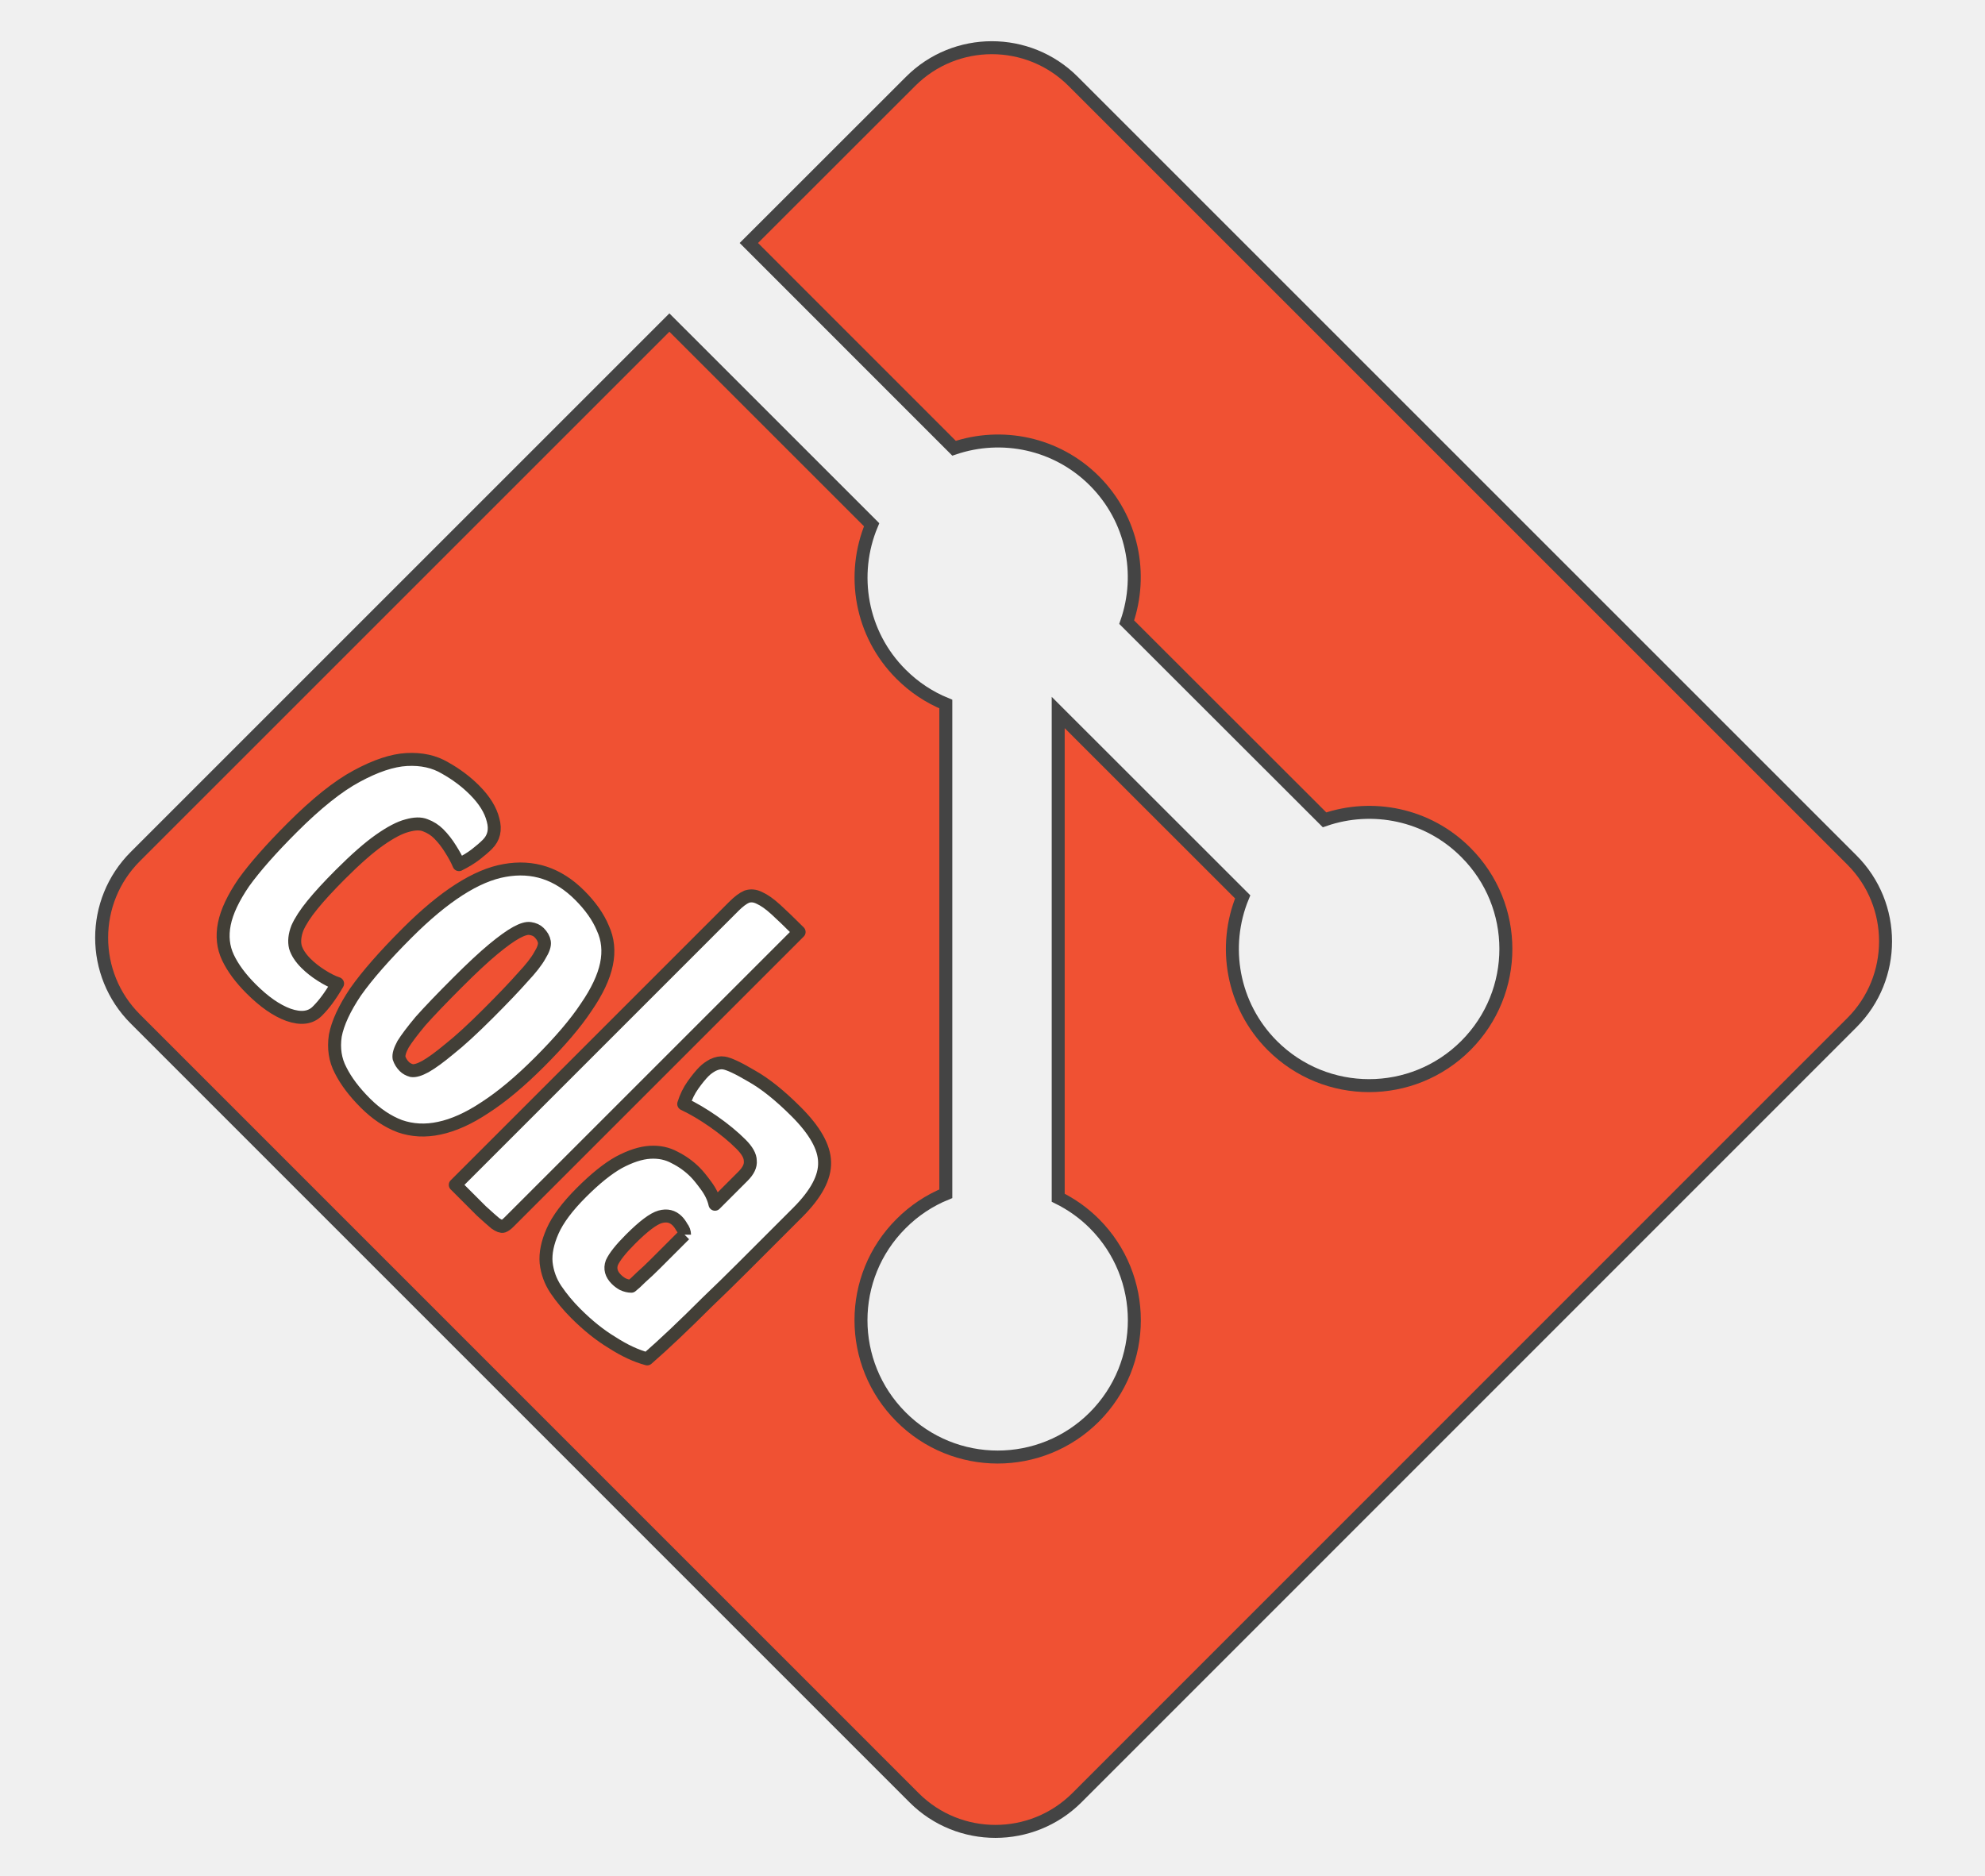
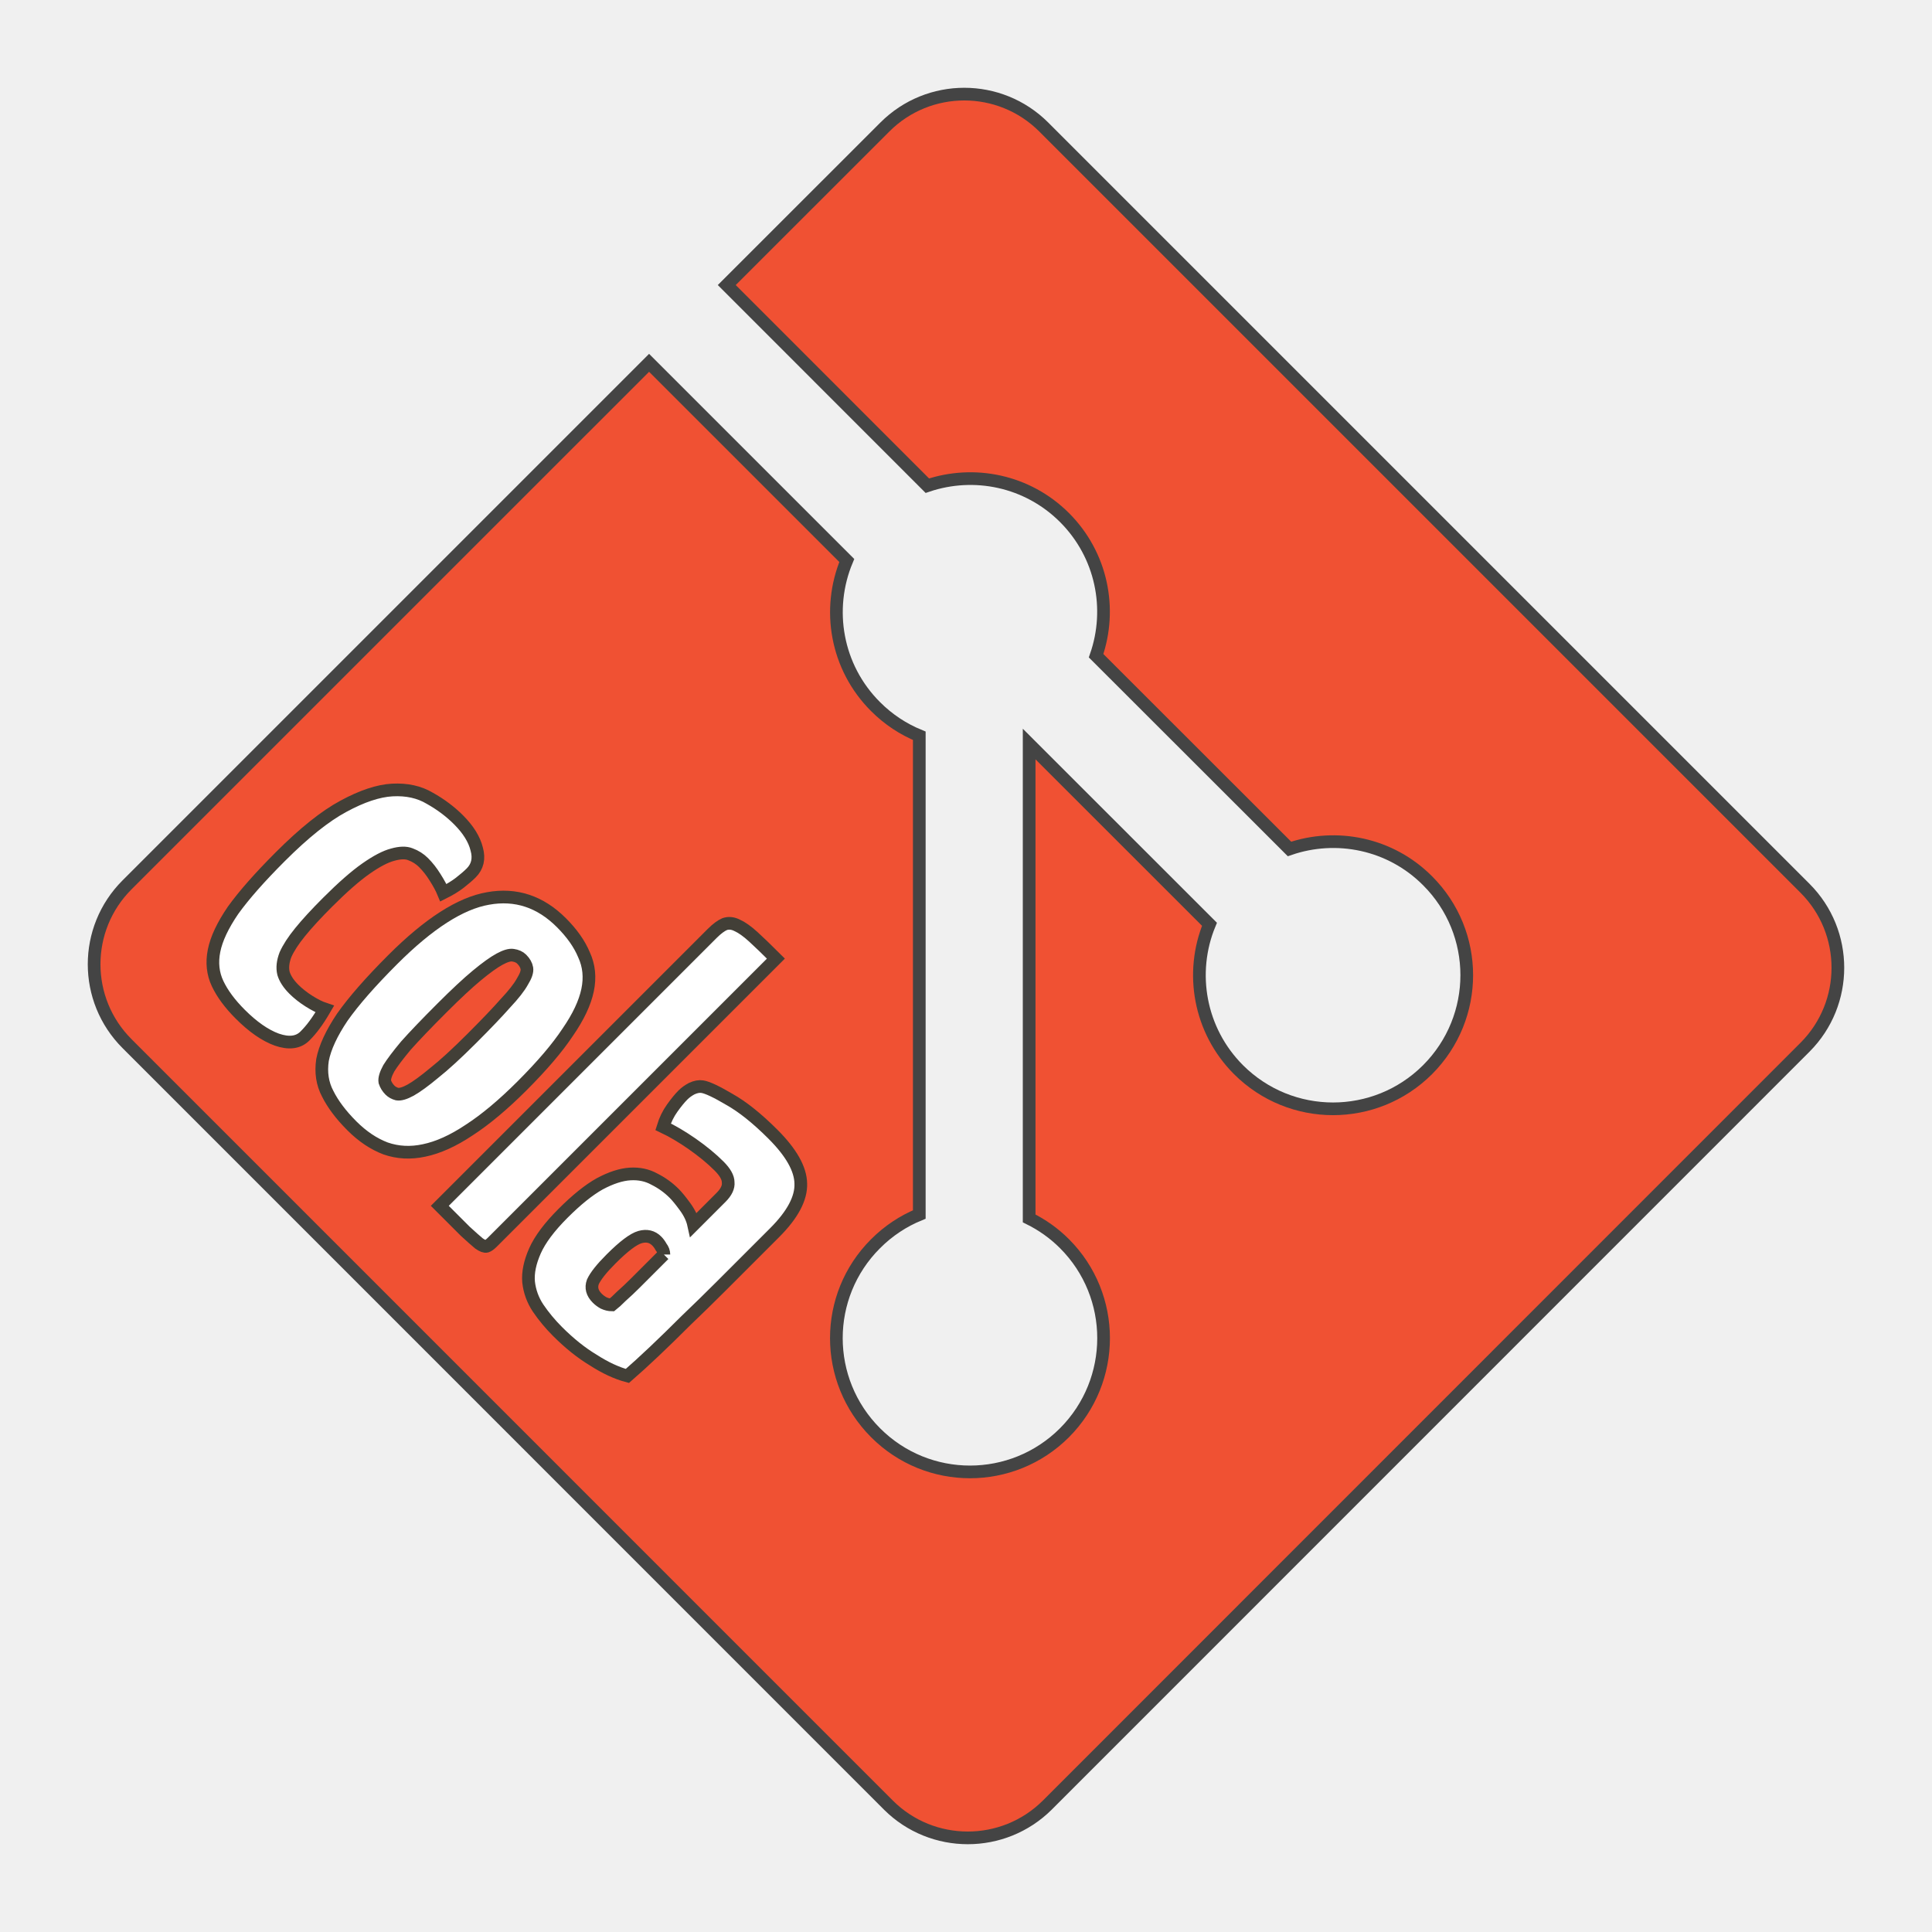
- <svg xmlns="http://www.w3.org/2000/svg" version="1.1" id="Layer_1" x="0px" y="0px" width="612px" height="578.313px" viewBox="0 0 612 578.313" xml:space="preserve">
-   <defs id="defs3130" />
-   <g id="g3114">
-     <path stroke-miterlimit="10" d="M570.999,265.218L330.862,25.083   c-13.843-13.834-36.287-13.834-50.112,0l-49.87,49.845l63.265,63.286c14.68-4.968,31.545-1.654,43.27,10.055   c11.791,11.812,15.086,28.809,9.959,43.574l60.999,60.949c14.722-5.067,31.755-1.799,43.542,10.02   c16.487,16.448,16.487,43.104,0,59.601c-16.493,16.457-43.125,16.457-59.622,0c-12.378-12.401-15.458-30.6-9.16-45.868   l-56.875-56.847v149.622c4.046,2.002,7.831,4.649,11.157,7.984c16.426,16.446,16.426,43.104,0,59.608   c-16.482,16.488-43.159,16.488-59.601,0c-16.484-16.505-16.484-43.162,0-59.608c4.064-4.076,8.758-7.152,13.794-9.217V217.094   c-5.036-2.064-9.72-5.116-13.794-9.197c-12.487-12.458-15.479-30.779-9.08-46.095l-62.353-62.343L41.723,264.113   c-13.847,13.834-13.847,36.261,0,50.083l240.146,240.176c13.809,13.781,36.246,13.781,50.109,0l239.021-239.07   C584.784,301.475,584.784,279.039,570.999,265.218z" id="path3116" stroke-width="4" stroke="#444444" fill="#F05133" />
+ <svg xmlns="http://www.w3.org/2000/svg" width="22" height="22" version="1.1" viewBox="0 0 22 22">
+   <g transform="matrix(0.03610263,0,0,0.03610256,-0.05963795,0.5407863)">
+     <path d="M 570.999,265.218 330.862,25.083 c -13.843,-13.834 -36.287,-13.834 -50.112,0 l -49.87,49.845 63.265,63.286 c 14.68,-4.968 31.545,-1.654 43.27,10.055 11.791,11.812 15.086,28.809 9.959,43.574 l 60.999,60.949 c 14.722,-5.067 31.755,-1.799 43.542,10.02 16.487,16.448 16.487,43.104 0,59.601 -16.493,16.457 -43.125,16.457 -59.622,0 -12.378,-12.401 -15.458,-30.6 -9.16,-45.868 L 326.258,219.698 V 369.32 c 4.046,2.002 7.831,4.649 11.157,7.984 16.426,16.446 16.426,43.104 0,59.608 -16.482,16.488 -43.159,16.488 -59.601,0 -16.484,-16.505 -16.484,-43.162 0,-59.608 4.064,-4.076 8.758,-7.152 13.794,-9.217 V 217.094 c -5.036,-2.064 -9.72,-5.116 -13.794,-9.197 -12.487,-12.458 -15.479,-30.779 -9.08,-46.095 L 206.381,99.459 41.723,264.113 c -13.847,13.834 -13.847,36.261 0,50.083 l 240.146,240.176 c 13.809,13.781 36.246,13.781 50.109,0 l 239.021,-239.07 c 13.785,-13.827 13.785,-36.263 0,-50.084 z" style="stroke:#444444;stroke-width:4;stroke-miterlimit:10" fill="#f05133" />
  </g>
-   <g transform="matrix(0.7071068,0.7071068,-0.7071068,0.7071068,0,0)" style="font-size:177px;font-style:normal;font-variant:normal;font-weight:bold;font-stretch:normal;text-align:start;line-height:125%;letter-spacing:0px;word-spacing:0px;writing-mode:lr-tb;text-anchor:start;fill:#ffffff;fill-opacity:1;stroke:#423f37;stroke-width:4;stroke-linejoin:round;stroke-miterlimit:4;stroke-opacity:1;font-family:Yanone Kaffeesatz;-inkscape-font-specification:Yanone Kaffeesatz Bold" id="text3134">
-     <path d="m 290.355,77.843 c -5e-5,1.298 -0.118,2.891 -0.354,4.779 -0.236,1.77 -0.708,3.717 -1.416,5.841 -1.416,-0.59 -3.186,-1.121 -5.31,-1.593 -2.006,-0.472 -3.953,-0.708 -5.841,-0.708 -1.652,7.3e-5 -3.245,0.354 -4.779,1.062 -1.416,0.59 -2.714,1.947 -3.894,4.071 -1.18,2.006 -2.124,5.015 -2.832,9.027 -0.708,4.012 -1.062,9.381 -1.062,16.107 -2e-5,5.074 0.177,9.322 0.531,12.744 0.354,3.422 0.944,6.195 1.77,8.319 0.944,2.124 2.183,3.658 3.717,4.602 1.534,0.826 3.481,1.239 5.841,1.239 1.888,2e-5 3.894,-0.236 6.018,-0.708 2.124,-0.472 3.894,-1.062 5.31,-1.77 0.59,2.242 1.003,4.189 1.239,5.841 0.236,1.534 0.354,3.068 0.354,4.602 -5e-5,2.95 -1.829,5.31 -5.487,7.08 -3.54,1.652 -8.142,2.478 -13.806,2.478 -4.602,0 -8.555,-0.59 -11.859,-1.77 -3.304,-1.18 -6.018,-3.363 -8.142,-6.549 -2.124,-3.186 -3.717,-7.611 -4.779,-13.275 -0.944,-5.782 -1.416,-13.275 -1.416,-22.479 0,-10.62 0.944,-19.057 2.832,-25.311 1.888,-6.372 4.307,-11.21 7.257,-14.514 3.068,-3.422 6.49,-5.605 10.266,-6.549 3.776,-1.062 7.493,-1.593 11.151,-1.593 4.366,9e-5 7.906,0.826 10.62,2.478 2.714,1.534 4.071,3.717 4.071,6.549" style="line-height:125%;stroke:#423f37;font-family:Yanone Kaffeesatz;-inkscape-font-specification:Yanone Kaffeesatz Bold" id="path3924" />
-     <path d="m 292.186,114.659 c 0,-16.048 2.537,-27.671 7.611,-34.869 5.074,-7.316 12.331,-10.974 21.771,-10.974 4.72,9e-5 8.791,0.708 12.213,2.124 3.54,1.298 6.431,3.658 8.673,7.08 2.242,3.422 3.894,8.024 4.956,13.806 1.18,5.782 1.77,13.157 1.77,22.125 -6e-5,8.496 -0.649,15.753 -1.947,21.771 -1.18,5.9 -3.009,10.738 -5.487,14.514 -2.36,3.658 -5.369,6.372 -9.027,8.142 -3.658,1.652 -7.847,2.478 -12.567,2.478 -4.838,0 -9.027,-0.59 -12.567,-1.77 -3.422,-1.062 -6.313,-3.186 -8.673,-6.372 -2.242,-3.304 -3.953,-7.965 -5.133,-13.983 -1.062,-6.136 -1.593,-14.16 -1.593,-24.072 m 21.771,-0.177 c -2e-5,6.962 0.118,12.449 0.354,16.461 0.354,3.894 0.767,6.844 1.239,8.85 0.59,2.006 1.298,3.304 2.124,3.894 0.944,0.472 1.947,0.708 3.009,0.708 0.826,2e-5 1.652,-0.236 2.478,-0.708 0.826,-0.59 1.534,-1.888 2.124,-3.894 0.59,-2.124 1.062,-5.133 1.416,-9.027 0.472,-4.012 0.708,-9.44 0.708,-16.284 -3e-5,-6.372 -0.118,-11.446 -0.354,-15.222 -0.118,-3.776 -0.472,-6.667 -1.062,-8.673 -0.472,-2.006 -1.121,-3.304 -1.947,-3.894 -0.826,-0.59 -1.888,-0.885 -3.186,-0.885 -0.944,7.3e-5 -1.888,0.354 -2.832,1.062 -0.826,0.59 -1.534,1.888 -2.124,3.894 -0.59,2.006 -1.062,4.897 -1.416,8.673 -0.354,3.776 -0.531,8.791 -0.531,15.045" style="line-height:125%;stroke:#423f37;font-family:Yanone Kaffeesatz;-inkscape-font-specification:Yanone Kaffeesatz Bold" id="path3926" />
-     <path d="m 377.422,155.546 c -3e-5,0.944 -0.118,1.652 -0.354,2.124 -0.236,0.472 -1.003,0.826 -2.301,1.062 -1.18,0.118 -3.127,0.236 -5.841,0.354 -2.596,0 -6.372,0 -11.328,0 l 0,-121.422 c -1e-5,-2.124 0.236,-3.776 0.708,-4.956 0.59,-1.18 1.593,-2.006 3.009,-2.478 1.534,-0.59 3.599,-0.944 6.195,-1.062 2.596,-0.118 5.9,-0.177 9.912,-0.177 l 0,126.555" style="line-height:125%;stroke:#423f37;font-family:Yanone Kaffeesatz;-inkscape-font-specification:Yanone Kaffeesatz Bold" id="path3928" />
-     <path d="m 387.11,80.144 c 0,-1.062 0.177,-2.183 0.531,-3.363 0.472,-1.298 1.121,-2.242 1.947,-2.832 1.298,-0.944 4.248,-2.006 8.85,-3.186 4.602,-1.298 10.443,-1.947 17.523,-1.947 8.142,9e-5 13.865,1.593 17.169,4.779 3.422,3.186 5.133,8.791 5.133,16.815 l 0,8.319 c -5e-5,5.074 -5e-5,10.266 0,15.576 -5e-5,5.31 -0.059,10.443 -0.177,15.399 -5e-5,4.956 -0.059,9.617 -0.177,13.983 -0.118,4.366 -0.295,8.201 -0.531,11.505 -3.068,1.77 -6.785,3.127 -11.151,4.071 -4.248,1.062 -9.027,1.593 -14.337,1.593 -3.304,0 -6.49,-0.295 -9.558,-0.885 -2.95,-0.59 -5.605,-1.829 -7.965,-3.717 -2.242,-1.888 -4.071,-4.661 -5.487,-8.319 -1.416,-3.658 -2.124,-8.555 -2.124,-14.691 0,-6.018 0.531,-10.915 1.593,-14.691 1.18,-3.894 2.714,-6.903 4.602,-9.027 1.888,-2.124 4.071,-3.54 6.549,-4.248 2.478,-0.826 5.015,-1.239 7.611,-1.239 1.298,6e-5 3.068,0.177 5.31,0.531 2.36,0.354 4.366,1.062 6.018,2.124 l 0,-12.213 c -3e-5,-2.36 -0.59,-4.012 -1.77,-4.956 -1.062,-1.062 -2.95,-1.593 -5.664,-1.593 -3.304,7.1e-5 -6.962,0.354 -10.974,1.062 -3.894,0.708 -7.316,1.593 -10.266,2.655 -1.062,-2.006 -1.77,-4.071 -2.124,-6.195 -0.354,-2.124 -0.531,-3.894 -0.531,-5.31 m 31.329,39.825 c -0.59,-0.59 -1.357,-0.944 -2.301,-1.062 -0.826,-0.236 -1.593,-0.354 -2.301,-0.354 -2.006,4e-5 -3.54,0.944 -4.602,2.832 -1.062,1.888 -1.593,5.664 -1.593,11.328 -2e-5,4.248 0.354,7.316 1.062,9.204 0.826,1.77 2.36,2.655 4.602,2.655 0.826,2e-5 1.652,-0.118 2.478,-0.354 0.944,-0.354 1.711,-0.826 2.301,-1.416 0.118,-0.944 0.177,-2.301 0.177,-4.071 0.118,-1.888 0.177,-3.894 0.177,-6.018 -3e-5,-2.124 -3e-5,-4.307 0,-6.549 -3e-5,-2.242 -3e-5,-4.307 0,-6.195" style="line-height:125%;stroke:#423f37;font-family:Yanone Kaffeesatz;-inkscape-font-specification:Yanone Kaffeesatz Bold" id="path3930" />
+   <g transform="matrix(0.02552842,0.02552837,-0.02552842,0.02552837,-0.05963795,0.5407863)" style="fill:#ffffff;stroke-width:4">
+     <path d="m 290.355,77.843 c -5e-5,1.298 -0.118,2.891 -0.354,4.779 -0.236,1.77 -0.708,3.717 -1.416,5.841 -1.416,-0.59 -3.186,-1.121 -5.31,-1.593 -2.006,-0.472 -3.953,-0.708 -5.841,-0.708 -1.652,7.3e-5 -3.245,0.354 -4.779,1.062 -1.416,0.59 -2.714,1.947 -3.894,4.071 -1.18,2.006 -2.124,5.015 -2.832,9.027 -0.708,4.012 -1.062,9.381 -1.062,16.107 -2e-5,5.074 0.177,9.322 0.531,12.744 0.354,3.422 0.944,6.195 1.77,8.319 0.944,2.124 2.183,3.658 3.717,4.602 1.534,0.826 3.481,1.239 5.841,1.239 1.888,2e-5 3.894,-0.236 6.018,-0.708 2.124,-0.472 3.894,-1.062 5.31,-1.77 0.59,2.242 1.003,4.189 1.239,5.841 0.236,1.534 0.354,3.068 0.354,4.602 -5e-5,2.95 -1.829,5.31 -5.487,7.08 -3.54,1.652 -8.142,2.478 -13.806,2.478 -4.602,0 -8.555,-0.59 -11.859,-1.77 -3.304,-1.18 -6.018,-3.363 -8.142,-6.549 -2.124,-3.186 -3.717,-7.611 -4.779,-13.275 -0.944,-5.782 -1.416,-13.275 -1.416,-22.479 0,-10.62 0.944,-19.057 2.832,-25.311 1.888,-6.372 4.307,-11.21 7.257,-14.514 3.068,-3.422 6.49,-5.605 10.266,-6.549 3.776,-1.062 7.493,-1.593 11.151,-1.593 4.366,9e-5 7.906,0.826 10.62,2.478 2.714,1.534 4.071,3.717 4.071,6.549" style="stroke:#423f37;stroke-width:4" />
+     <path d="m 292.186,114.659 c 0,-16.048 2.537,-27.671 7.611,-34.869 5.074,-7.316 12.331,-10.974 21.771,-10.974 4.72,9e-5 8.791,0.708 12.213,2.124 3.54,1.298 6.431,3.658 8.673,7.08 2.242,3.422 3.894,8.024 4.956,13.806 1.18,5.782 1.77,13.157 1.77,22.125 -6e-5,8.496 -0.649,15.753 -1.947,21.771 -1.18,5.9 -3.009,10.738 -5.487,14.514 -2.36,3.658 -5.369,6.372 -9.027,8.142 -3.658,1.652 -7.847,2.478 -12.567,2.478 -4.838,0 -9.027,-0.59 -12.567,-1.77 -3.422,-1.062 -6.313,-3.186 -8.673,-6.372 -2.242,-3.304 -3.953,-7.965 -5.133,-13.983 -1.062,-6.136 -1.593,-14.16 -1.593,-24.072 m 21.771,-0.177 c -2e-5,6.962 0.118,12.449 0.354,16.461 0.354,3.894 0.767,6.844 1.239,8.85 0.59,2.006 1.298,3.304 2.124,3.894 0.944,0.472 1.947,0.708 3.009,0.708 0.826,2e-5 1.652,-0.236 2.478,-0.708 0.826,-0.59 1.534,-1.888 2.124,-3.894 0.59,-2.124 1.062,-5.133 1.416,-9.027 0.472,-4.012 0.708,-9.44 0.708,-16.284 -3e-5,-6.372 -0.118,-11.446 -0.354,-15.222 -0.118,-3.776 -0.472,-6.667 -1.062,-8.673 -0.472,-2.006 -1.121,-3.304 -1.947,-3.894 -0.826,-0.59 -1.888,-0.885 -3.186,-0.885 -0.944,7.3e-5 -1.888,0.354 -2.832,1.062 -0.826,0.59 -1.534,1.888 -2.124,3.894 -0.59,2.006 -1.062,4.897 -1.416,8.673 -0.354,3.776 -0.531,8.791 -0.531,15.045" style="stroke:#423f37" />
+     <path d="m 377.422,155.546 c -3e-5,0.944 -0.118,1.652 -0.354,2.124 -0.236,0.472 -1.003,0.826 -2.301,1.062 -1.18,0.118 -3.127,0.236 -5.841,0.354 -2.596,0 -6.372,0 -11.328,0 V 37.664 c -1e-5,-2.124 0.236,-3.776 0.708,-4.956 0.59,-1.18 1.593,-2.006 3.009,-2.478 1.534,-0.59 3.599,-0.944 6.195,-1.062 2.596,-0.118 5.9,-0.177 9.912,-0.177 V 155.546" style="stroke:#423f37" />
+     <path d="m 387.11,80.144 c 0,-1.062 0.177,-2.183 0.531,-3.363 0.472,-1.298 1.121,-2.242 1.947,-2.832 1.298,-0.944 4.248,-2.006 8.85,-3.186 4.602,-1.298 10.443,-1.947 17.523,-1.947 8.142,9e-5 13.865,1.593 17.169,4.779 3.422,3.186 5.133,8.791 5.133,16.815 v 8.319 c -5e-5,5.074 -5e-5,10.266 0,15.576 -5e-5,5.31 -0.059,10.443 -0.177,15.399 -5e-5,4.956 -0.059,9.617 -0.177,13.983 -0.118,4.366 -0.295,8.201 -0.531,11.505 -3.068,1.77 -6.785,3.127 -11.151,4.071 -4.248,1.062 -9.027,1.593 -14.337,1.593 -3.304,0 -6.49,-0.295 -9.558,-0.885 -2.95,-0.59 -5.605,-1.829 -7.965,-3.717 -2.242,-1.888 -4.071,-4.661 -5.487,-8.319 -1.416,-3.658 -2.124,-8.555 -2.124,-14.691 0,-6.018 0.531,-10.915 1.593,-14.691 1.18,-3.894 2.714,-6.903 4.602,-9.027 1.888,-2.124 4.071,-3.54 6.549,-4.248 2.478,-0.826 5.015,-1.239 7.611,-1.239 1.298,6e-5 3.068,0.177 5.31,0.531 2.36,0.354 4.366,1.062 6.018,2.124 V 94.481 c -3e-5,-2.36 -0.59,-4.012 -1.77,-4.956 -1.062,-1.062 -2.95,-1.593 -5.664,-1.593 -3.304,7.1e-5 -6.962,0.354 -10.974,1.062 -3.894,0.708 -7.316,1.593 -10.266,2.655 -1.062,-2.006 -1.77,-4.071 -2.124,-6.195 -0.354,-2.124 -0.531,-3.894 -0.531,-5.31 m 31.329,39.825 c -0.59,-0.59 -1.357,-0.944 -2.301,-1.062 -0.826,-0.236 -1.593,-0.354 -2.301,-0.354 -2.006,4e-5 -3.54,0.944 -4.602,2.832 -1.062,1.888 -1.593,5.664 -1.593,11.328 -2e-5,4.248 0.354,7.316 1.062,9.204 0.826,1.77 2.36,2.655 4.602,2.655 0.826,2e-5 1.652,-0.118 2.478,-0.354 0.944,-0.354 1.711,-0.826 2.301,-1.416 0.118,-0.944 0.177,-2.301 0.177,-4.071 0.118,-1.888 0.177,-3.894 0.177,-6.018 -3e-5,-2.124 -3e-5,-4.307 0,-6.549 -3e-5,-2.242 -3e-5,-4.307 0,-6.195" style="stroke:#423f37" />
  </g>
</svg>
